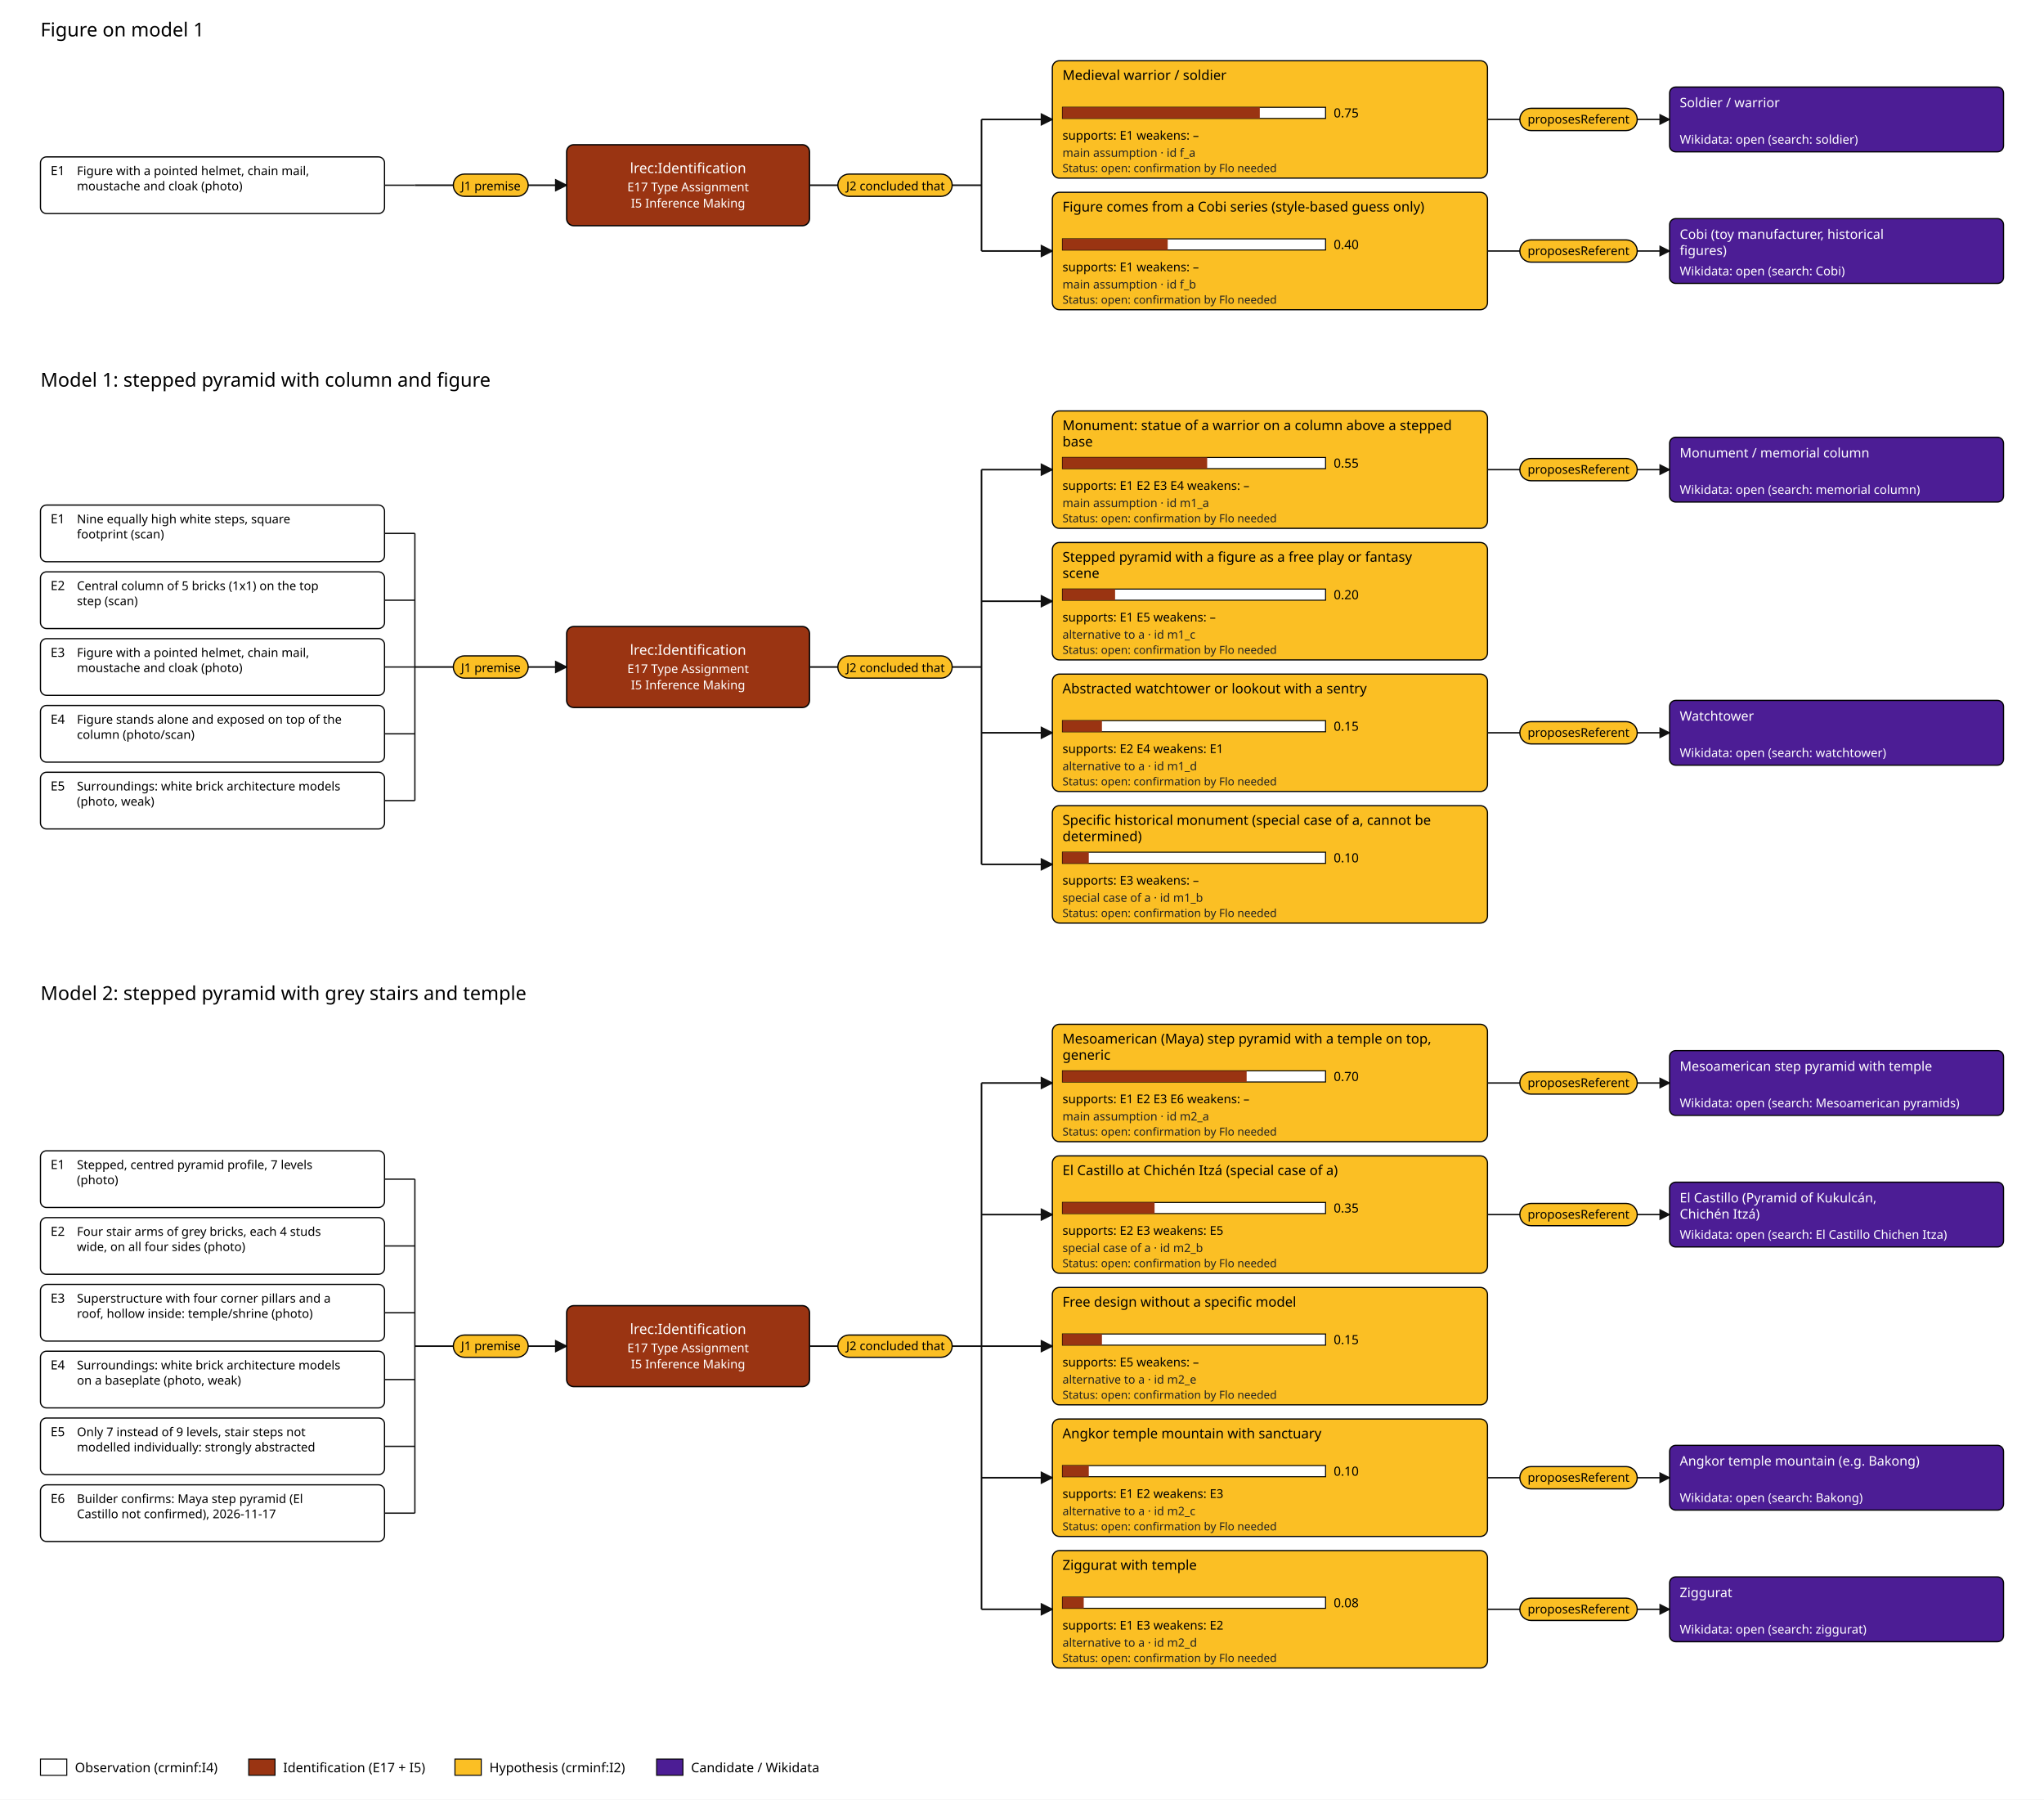
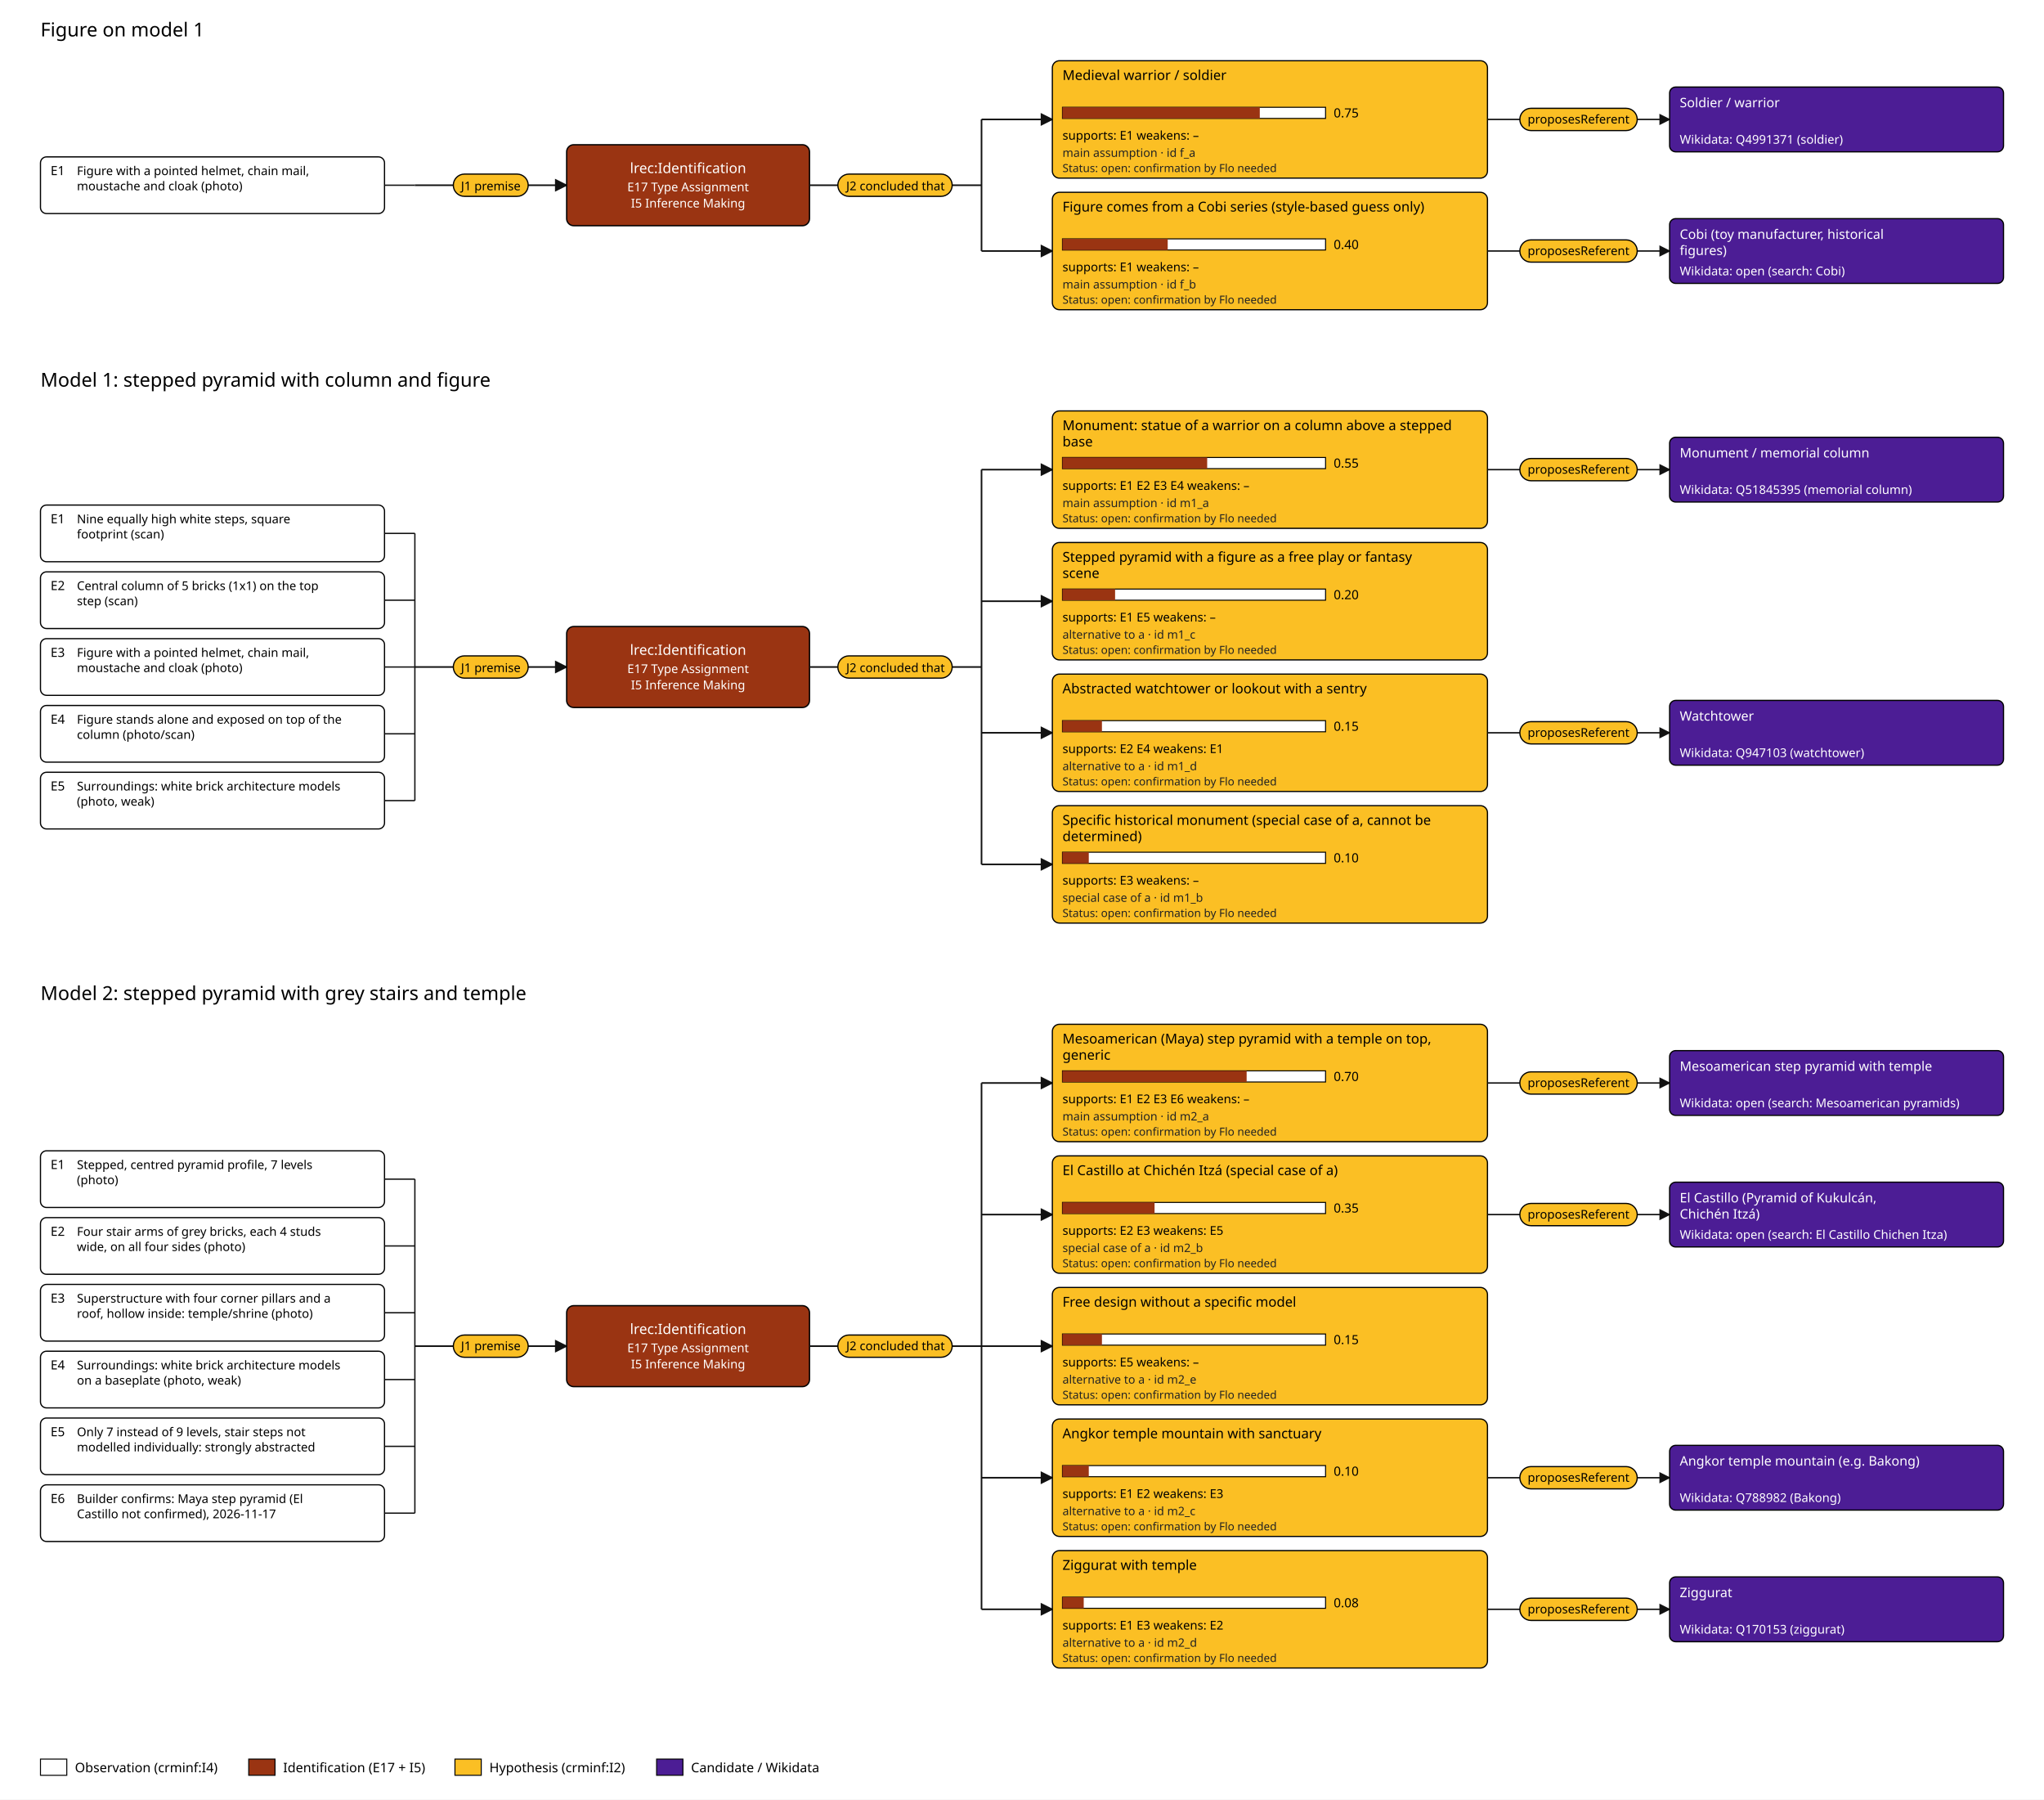
<svg xmlns="http://www.w3.org/2000/svg" width="2020" height="1778" viewBox="0 0 2020 1778" font-family="Fira Sans">
  <defs>
    <marker id="a" viewBox="0 0 10 10" refX="9" refY="5" markerWidth="8" markerHeight="8" orient="auto">
      <path d="M0 0L10 5L0 10z" fill="#111" />
    </marker>
  </defs>
  <rect width="2020" height="1778" fill="#fff" />
  <text x="40" y="36" font-size="19" font-weight="500">Figure on model 1</text>
  <rect x="40" y="155" width="340" height="56" rx="6" fill="#fff" stroke="#000" stroke-width="1.2" />
  <text x="50" y="173" font-size="12.5" font-weight="500">E1</text>
  <text x="76" y="173" font-size="12">Figure with a pointed helmet, chain mail,</text>
  <text x="76" y="188" font-size="12">moustache and cloak (photo)</text>
  <path d="M380 183 L410 183" stroke="#111" stroke-width="1.3" fill="none" />
  <path d="M410 183 L410 183" stroke="#111" stroke-width="1.3" />
  <path d="M410 183 L560 183" stroke="#111" stroke-width="1.6" marker-end="url(#a)" />
  <rect x="448" y="172" width="74" height="22" rx="11" fill="#fbbf24" stroke="#000" stroke-width="1.2" />
  <text x="485" y="188" font-size="12" text-anchor="middle">J1 premise</text>
  <rect x="560" y="143" width="240" height="80" rx="7" fill="#9a3412" stroke="#000" stroke-width="1.3" />
  <text x="680.0" y="171" font-size="14" font-weight="500" text-anchor="middle" fill="#fff">lrec:Identification</text>
  <text x="680.0" y="189" font-size="12" text-anchor="middle" fill="#fff">E17 Type Assignment</text>
  <text x="680.0" y="205" font-size="12" text-anchor="middle" fill="#fff">I5 Inference Making</text>
  <path d="M800 183 L970 183" stroke="#111" stroke-width="1.6" />
  <rect x="828" y="172" width="113" height="22" rx="11" fill="#fbbf24" stroke="#000" stroke-width="1.2" />
  <text x="885" y="188" font-size="12" text-anchor="middle">J2 concluded that</text>
  <path d="M970 118 L970 248" stroke="#111" stroke-width="1.6" />
  <path d="M970 118 L1040 118" stroke="#111" stroke-width="1.6" marker-end="url(#a)" />
  <rect x="1040" y="60" width="430" height="116" rx="7" fill="#fbbf24" stroke="#000" stroke-width="1.2" />
  <text x="1050" y="79" font-size="13.5" font-weight="500">Medieval warrior / soldier</text>
  <rect x="1050" y="106" width="260" height="11" fill="#fff" stroke="#000" />
  <rect x="1050" y="106" width="195" height="11" fill="#9a3412" />
  <text x="1318" y="116" font-size="12.5" font-weight="500">0.75</text>
  <text x="1050" y="138" font-size="12">supports: E1    weakens: –</text>
  <text x="1050" y="155" font-size="11.5" fill="#222">main assumption · id f_a</text>
  <text x="1050" y="170" font-size="11" fill="#222">Status: open: confirmation by Flo needed</text>
  <path d="M1470 118 L1650 118" stroke="#111" stroke-width="1.4" marker-end="url(#a)" />
  <rect x="1650" y="86" width="330" height="64" rx="6" fill="#4c1d95" stroke="#000" stroke-width="1.2" />
  <text x="1660" y="106" font-size="13" font-weight="500" fill="#fff">Soldier / warrior</text>
-   <text x="1660" y="142" font-size="12" fill="#fff">Wikidata: open  (search: soldier)</text>
+   <text x="1660" y="142" font-size="12" fill="#fff">Wikidata: Q4991371  (soldier)</text>
  <rect x="1502" y="107" width="116" height="22" rx="11" fill="#fbbf24" stroke="#000" stroke-width="1.2" />
  <text x="1560" y="122" font-size="12" text-anchor="middle">proposesReferent</text>
  <path d="M970 248 L1040 248" stroke="#111" stroke-width="1.6" marker-end="url(#a)" />
  <rect x="1040" y="190" width="430" height="116" rx="7" fill="#fbbf24" stroke="#000" stroke-width="1.2" />
  <text x="1050" y="209" font-size="13.5" font-weight="500">Figure comes from a Cobi series (style-based guess only)</text>
  <rect x="1050" y="236" width="260" height="11" fill="#fff" stroke="#000" />
  <rect x="1050" y="236" width="104" height="11" fill="#9a3412" />
  <text x="1318" y="246" font-size="12.5" font-weight="500">0.40</text>
  <text x="1050" y="268" font-size="12">supports: E1    weakens: –</text>
  <text x="1050" y="285" font-size="11.5" fill="#222">main assumption · id f_b</text>
  <text x="1050" y="300" font-size="11" fill="#222">Status: open: confirmation by Flo needed</text>
  <path d="M1470 248 L1650 248" stroke="#111" stroke-width="1.4" marker-end="url(#a)" />
  <rect x="1650" y="216" width="330" height="64" rx="6" fill="#4c1d95" stroke="#000" stroke-width="1.2" />
  <text x="1660" y="236" font-size="13" font-weight="500" fill="#fff">Cobi (toy manufacturer, historical</text>
  <text x="1660" y="252" font-size="13" font-weight="500" fill="#fff">figures)</text>
  <text x="1660" y="272" font-size="12" fill="#fff">Wikidata: open  (search: Cobi)</text>
  <rect x="1502" y="237" width="116" height="22" rx="11" fill="#fbbf24" stroke="#000" stroke-width="1.2" />
  <text x="1560" y="252" font-size="12" text-anchor="middle">proposesReferent</text>
  <text x="40" y="382" font-size="19" font-weight="500">Model 1: stepped pyramid with column and figure</text>
  <rect x="40" y="499" width="340" height="56" rx="6" fill="#fff" stroke="#000" stroke-width="1.2" />
  <text x="50" y="517" font-size="12.5" font-weight="500">E1</text>
  <text x="76" y="517" font-size="12">Nine equally high white steps, square</text>
  <text x="76" y="532" font-size="12">footprint (scan)</text>
  <rect x="40" y="565" width="340" height="56" rx="6" fill="#fff" stroke="#000" stroke-width="1.2" />
  <text x="50" y="583" font-size="12.5" font-weight="500">E2</text>
  <text x="76" y="583" font-size="12">Central column of 5 bricks (1x1) on the top</text>
  <text x="76" y="598" font-size="12">step (scan)</text>
  <rect x="40" y="631" width="340" height="56" rx="6" fill="#fff" stroke="#000" stroke-width="1.2" />
  <text x="50" y="649" font-size="12.5" font-weight="500">E3</text>
  <text x="76" y="649" font-size="12">Figure with a pointed helmet, chain mail,</text>
  <text x="76" y="664" font-size="12">moustache and cloak (photo)</text>
  <rect x="40" y="697" width="340" height="56" rx="6" fill="#fff" stroke="#000" stroke-width="1.2" />
  <text x="50" y="715" font-size="12.5" font-weight="500">E4</text>
  <text x="76" y="715" font-size="12">Figure stands alone and exposed on top of the</text>
  <text x="76" y="730" font-size="12">column (photo/scan)</text>
  <rect x="40" y="763" width="340" height="56" rx="6" fill="#fff" stroke="#000" stroke-width="1.2" />
  <text x="50" y="781" font-size="12.5" font-weight="500">E5</text>
  <text x="76" y="781" font-size="12">Surroundings: white brick architecture models</text>
  <text x="76" y="796" font-size="12">(photo, weak)</text>
  <path d="M380 527 L410 527" stroke="#111" stroke-width="1.3" fill="none" />
  <path d="M380 593 L410 593" stroke="#111" stroke-width="1.3" fill="none" />
  <path d="M380 659 L410 659" stroke="#111" stroke-width="1.3" fill="none" />
  <path d="M380 725 L410 725" stroke="#111" stroke-width="1.3" fill="none" />
  <path d="M380 791 L410 791" stroke="#111" stroke-width="1.3" fill="none" />
  <path d="M410 527 L410 791" stroke="#111" stroke-width="1.3" />
  <path d="M410 659 L560 659" stroke="#111" stroke-width="1.6" marker-end="url(#a)" />
  <rect x="448" y="648" width="74" height="22" rx="11" fill="#fbbf24" stroke="#000" stroke-width="1.2" />
  <text x="485" y="664" font-size="12" text-anchor="middle">J1 premise</text>
  <rect x="560" y="619" width="240" height="80" rx="7" fill="#9a3412" stroke="#000" stroke-width="1.3" />
  <text x="680.0" y="647" font-size="14" font-weight="500" text-anchor="middle" fill="#fff">lrec:Identification</text>
  <text x="680.0" y="665" font-size="12" text-anchor="middle" fill="#fff">E17 Type Assignment</text>
  <text x="680.0" y="681" font-size="12" text-anchor="middle" fill="#fff">I5 Inference Making</text>
  <path d="M800 659 L970 659" stroke="#111" stroke-width="1.6" />
  <rect x="828" y="648" width="113" height="22" rx="11" fill="#fbbf24" stroke="#000" stroke-width="1.2" />
  <text x="885" y="664" font-size="12" text-anchor="middle">J2 concluded that</text>
  <path d="M970 464 L970 854" stroke="#111" stroke-width="1.6" />
  <path d="M970 464 L1040 464" stroke="#111" stroke-width="1.6" marker-end="url(#a)" />
  <rect x="1040" y="406" width="430" height="116" rx="7" fill="#fbbf24" stroke="#000" stroke-width="1.2" />
  <text x="1050" y="425" font-size="13.5" font-weight="500">Monument: statue of a warrior on a column above a stepped</text>
  <text x="1050" y="441" font-size="13.5" font-weight="500">base</text>
  <rect x="1050" y="452" width="260" height="11" fill="#fff" stroke="#000" />
  <rect x="1050" y="452" width="143" height="11" fill="#9a3412" />
  <text x="1318" y="462" font-size="12.5" font-weight="500">0.55</text>
  <text x="1050" y="484" font-size="12">supports: E1 E2 E3 E4    weakens: –</text>
  <text x="1050" y="501" font-size="11.5" fill="#222">main assumption · id m1_a</text>
  <text x="1050" y="516" font-size="11" fill="#222">Status: open: confirmation by Flo needed</text>
  <path d="M1470 464 L1650 464" stroke="#111" stroke-width="1.4" marker-end="url(#a)" />
  <rect x="1650" y="432" width="330" height="64" rx="6" fill="#4c1d95" stroke="#000" stroke-width="1.2" />
  <text x="1660" y="452" font-size="13" font-weight="500" fill="#fff">Monument / memorial column</text>
-   <text x="1660" y="488" font-size="12" fill="#fff">Wikidata: open  (search: memorial column)</text>
+   <text x="1660" y="488" font-size="12" fill="#fff">Wikidata: Q51845395  (memorial column)</text>
  <rect x="1502" y="453" width="116" height="22" rx="11" fill="#fbbf24" stroke="#000" stroke-width="1.2" />
  <text x="1560" y="468" font-size="12" text-anchor="middle">proposesReferent</text>
  <path d="M970 594 L1040 594" stroke="#111" stroke-width="1.6" marker-end="url(#a)" />
  <rect x="1040" y="536" width="430" height="116" rx="7" fill="#fbbf24" stroke="#000" stroke-width="1.2" />
  <text x="1050" y="555" font-size="13.5" font-weight="500">Stepped pyramid with a figure as a free play or fantasy</text>
  <text x="1050" y="571" font-size="13.5" font-weight="500">scene</text>
  <rect x="1050" y="582" width="260" height="11" fill="#fff" stroke="#000" />
  <rect x="1050" y="582" width="52" height="11" fill="#9a3412" />
  <text x="1318" y="592" font-size="12.5" font-weight="500">0.20</text>
  <text x="1050" y="614" font-size="12">supports: E1 E5    weakens: –</text>
  <text x="1050" y="631" font-size="11.5" fill="#222">alternative to a · id m1_c</text>
  <text x="1050" y="646" font-size="11" fill="#222">Status: open: confirmation by Flo needed</text>
  <path d="M970 724 L1040 724" stroke="#111" stroke-width="1.6" marker-end="url(#a)" />
  <rect x="1040" y="666" width="430" height="116" rx="7" fill="#fbbf24" stroke="#000" stroke-width="1.2" />
  <text x="1050" y="685" font-size="13.5" font-weight="500">Abstracted watchtower or lookout with a sentry</text>
  <rect x="1050" y="712" width="260" height="11" fill="#fff" stroke="#000" />
  <rect x="1050" y="712" width="39" height="11" fill="#9a3412" />
  <text x="1318" y="722" font-size="12.5" font-weight="500">0.15</text>
  <text x="1050" y="744" font-size="12">supports: E2 E4    weakens: E1</text>
  <text x="1050" y="761" font-size="11.5" fill="#222">alternative to a · id m1_d</text>
  <text x="1050" y="776" font-size="11" fill="#222">Status: open: confirmation by Flo needed</text>
  <path d="M1470 724 L1650 724" stroke="#111" stroke-width="1.4" marker-end="url(#a)" />
  <rect x="1650" y="692" width="330" height="64" rx="6" fill="#4c1d95" stroke="#000" stroke-width="1.2" />
  <text x="1660" y="712" font-size="13" font-weight="500" fill="#fff">Watchtower</text>
-   <text x="1660" y="748" font-size="12" fill="#fff">Wikidata: open  (search: watchtower)</text>
+   <text x="1660" y="748" font-size="12" fill="#fff">Wikidata: Q947103  (watchtower)</text>
  <rect x="1502" y="713" width="116" height="22" rx="11" fill="#fbbf24" stroke="#000" stroke-width="1.2" />
  <text x="1560" y="728" font-size="12" text-anchor="middle">proposesReferent</text>
  <path d="M970 854 L1040 854" stroke="#111" stroke-width="1.6" marker-end="url(#a)" />
  <rect x="1040" y="796" width="430" height="116" rx="7" fill="#fbbf24" stroke="#000" stroke-width="1.2" />
  <text x="1050" y="815" font-size="13.5" font-weight="500">Specific historical monument (special case of a, cannot be</text>
  <text x="1050" y="831" font-size="13.5" font-weight="500">determined)</text>
  <rect x="1050" y="842" width="260" height="11" fill="#fff" stroke="#000" />
  <rect x="1050" y="842" width="26" height="11" fill="#9a3412" />
  <text x="1318" y="852" font-size="12.5" font-weight="500">0.10</text>
  <text x="1050" y="874" font-size="12">supports: E3    weakens: –</text>
  <text x="1050" y="891" font-size="11.5" fill="#222">special case of a · id m1_b</text>
  <text x="1050" y="906" font-size="11" fill="#222">Status: open: confirmation by Flo needed</text>
  <text x="40" y="988" font-size="19" font-weight="500">Model 2: stepped pyramid with grey stairs and temple</text>
  <rect x="40" y="1137" width="340" height="56" rx="6" fill="#fff" stroke="#000" stroke-width="1.2" />
  <text x="50" y="1155" font-size="12.5" font-weight="500">E1</text>
  <text x="76" y="1155" font-size="12">Stepped, centred pyramid profile, 7 levels</text>
  <text x="76" y="1170" font-size="12">(photo)</text>
  <rect x="40" y="1203" width="340" height="56" rx="6" fill="#fff" stroke="#000" stroke-width="1.2" />
  <text x="50" y="1221" font-size="12.5" font-weight="500">E2</text>
  <text x="76" y="1221" font-size="12">Four stair arms of grey bricks, each 4 studs</text>
  <text x="76" y="1236" font-size="12">wide, on all four sides (photo)</text>
  <rect x="40" y="1269" width="340" height="56" rx="6" fill="#fff" stroke="#000" stroke-width="1.2" />
  <text x="50" y="1287" font-size="12.5" font-weight="500">E3</text>
  <text x="76" y="1287" font-size="12">Superstructure with four corner pillars and a</text>
  <text x="76" y="1302" font-size="12">roof, hollow inside: temple/shrine (photo)</text>
  <rect x="40" y="1335" width="340" height="56" rx="6" fill="#fff" stroke="#000" stroke-width="1.2" />
  <text x="50" y="1353" font-size="12.5" font-weight="500">E4</text>
  <text x="76" y="1353" font-size="12">Surroundings: white brick architecture models</text>
  <text x="76" y="1368" font-size="12">on a baseplate (photo, weak)</text>
  <rect x="40" y="1401" width="340" height="56" rx="6" fill="#fff" stroke="#000" stroke-width="1.2" />
  <text x="50" y="1419" font-size="12.5" font-weight="500">E5</text>
  <text x="76" y="1419" font-size="12">Only 7 instead of 9 levels, stair steps not</text>
  <text x="76" y="1434" font-size="12">modelled individually: strongly abstracted</text>
  <rect x="40" y="1467" width="340" height="56" rx="6" fill="#fff" stroke="#000" stroke-width="1.2" />
  <text x="50" y="1485" font-size="12.5" font-weight="500">E6</text>
  <text x="76" y="1485" font-size="12">Builder confirms: Maya step pyramid (El</text>
  <text x="76" y="1500" font-size="12">Castillo not confirmed), 2026-11-17</text>
  <path d="M380 1165 L410 1165" stroke="#111" stroke-width="1.3" fill="none" />
  <path d="M380 1231 L410 1231" stroke="#111" stroke-width="1.3" fill="none" />
  <path d="M380 1297 L410 1297" stroke="#111" stroke-width="1.3" fill="none" />
  <path d="M380 1363 L410 1363" stroke="#111" stroke-width="1.3" fill="none" />
  <path d="M380 1429 L410 1429" stroke="#111" stroke-width="1.3" fill="none" />
  <path d="M380 1495 L410 1495" stroke="#111" stroke-width="1.3" fill="none" />
  <path d="M410 1165 L410 1495" stroke="#111" stroke-width="1.3" />
  <path d="M410 1330 L560 1330" stroke="#111" stroke-width="1.6" marker-end="url(#a)" />
  <rect x="448" y="1319" width="74" height="22" rx="11" fill="#fbbf24" stroke="#000" stroke-width="1.2" />
  <text x="485" y="1334" font-size="12" text-anchor="middle">J1 premise</text>
  <rect x="560" y="1290" width="240" height="80" rx="7" fill="#9a3412" stroke="#000" stroke-width="1.3" />
  <text x="680.0" y="1318" font-size="14" font-weight="500" text-anchor="middle" fill="#fff">lrec:Identification</text>
  <text x="680.0" y="1336" font-size="12" text-anchor="middle" fill="#fff">E17 Type Assignment</text>
  <text x="680.0" y="1352" font-size="12" text-anchor="middle" fill="#fff">I5 Inference Making</text>
  <path d="M800 1330 L970 1330" stroke="#111" stroke-width="1.6" />
  <rect x="828" y="1319" width="113" height="22" rx="11" fill="#fbbf24" stroke="#000" stroke-width="1.2" />
  <text x="885" y="1334" font-size="12" text-anchor="middle">J2 concluded that</text>
  <path d="M970 1070 L970 1590" stroke="#111" stroke-width="1.6" />
  <path d="M970 1070 L1040 1070" stroke="#111" stroke-width="1.6" marker-end="url(#a)" />
  <rect x="1040" y="1012" width="430" height="116" rx="7" fill="#fbbf24" stroke="#000" stroke-width="1.2" />
  <text x="1050" y="1031" font-size="13.5" font-weight="500">Mesoamerican (Maya) step pyramid with a temple on top,</text>
  <text x="1050" y="1047" font-size="13.5" font-weight="500">generic</text>
  <rect x="1050" y="1058" width="260" height="11" fill="#fff" stroke="#000" />
  <rect x="1050" y="1058" width="182" height="11" fill="#9a3412" />
  <text x="1318" y="1068" font-size="12.5" font-weight="500">0.70</text>
  <text x="1050" y="1090" font-size="12">supports: E1 E2 E3 E6    weakens: –</text>
  <text x="1050" y="1107" font-size="11.5" fill="#222">main assumption · id m2_a</text>
  <text x="1050" y="1122" font-size="11" fill="#222">Status: open: confirmation by Flo needed</text>
  <path d="M1470 1070 L1650 1070" stroke="#111" stroke-width="1.4" marker-end="url(#a)" />
  <rect x="1650" y="1038" width="330" height="64" rx="6" fill="#4c1d95" stroke="#000" stroke-width="1.2" />
  <text x="1660" y="1058" font-size="13" font-weight="500" fill="#fff">Mesoamerican step pyramid with temple</text>
  <text x="1660" y="1094" font-size="12" fill="#fff">Wikidata: open  (search: Mesoamerican pyramids)</text>
  <rect x="1502" y="1059" width="116" height="22" rx="11" fill="#fbbf24" stroke="#000" stroke-width="1.2" />
  <text x="1560" y="1074" font-size="12" text-anchor="middle">proposesReferent</text>
  <path d="M970 1200 L1040 1200" stroke="#111" stroke-width="1.6" marker-end="url(#a)" />
  <rect x="1040" y="1142" width="430" height="116" rx="7" fill="#fbbf24" stroke="#000" stroke-width="1.2" />
  <text x="1050" y="1161" font-size="13.5" font-weight="500">El Castillo at Chichén Itzá (special case of a)</text>
  <rect x="1050" y="1188" width="260" height="11" fill="#fff" stroke="#000" />
  <rect x="1050" y="1188" width="91" height="11" fill="#9a3412" />
  <text x="1318" y="1198" font-size="12.5" font-weight="500">0.35</text>
  <text x="1050" y="1220" font-size="12">supports: E2 E3    weakens: E5</text>
  <text x="1050" y="1237" font-size="11.5" fill="#222">special case of a · id m2_b</text>
  <text x="1050" y="1252" font-size="11" fill="#222">Status: open: confirmation by Flo needed</text>
  <path d="M1470 1200 L1650 1200" stroke="#111" stroke-width="1.4" marker-end="url(#a)" />
  <rect x="1650" y="1168" width="330" height="64" rx="6" fill="#4c1d95" stroke="#000" stroke-width="1.2" />
  <text x="1660" y="1188" font-size="13" font-weight="500" fill="#fff">El Castillo (Pyramid of Kukulcán,</text>
  <text x="1660" y="1204" font-size="13" font-weight="500" fill="#fff">Chichén Itzá)</text>
  <text x="1660" y="1224" font-size="12" fill="#fff">Wikidata: open  (search: El Castillo Chichen Itza)</text>
  <rect x="1502" y="1189" width="116" height="22" rx="11" fill="#fbbf24" stroke="#000" stroke-width="1.2" />
  <text x="1560" y="1204" font-size="12" text-anchor="middle">proposesReferent</text>
  <path d="M970 1330 L1040 1330" stroke="#111" stroke-width="1.6" marker-end="url(#a)" />
  <rect x="1040" y="1272" width="430" height="116" rx="7" fill="#fbbf24" stroke="#000" stroke-width="1.2" />
  <text x="1050" y="1291" font-size="13.5" font-weight="500">Free design without a specific model</text>
  <rect x="1050" y="1318" width="260" height="11" fill="#fff" stroke="#000" />
  <rect x="1050" y="1318" width="39" height="11" fill="#9a3412" />
  <text x="1318" y="1328" font-size="12.5" font-weight="500">0.15</text>
  <text x="1050" y="1350" font-size="12">supports: E5    weakens: –</text>
  <text x="1050" y="1367" font-size="11.5" fill="#222">alternative to a · id m2_e</text>
  <text x="1050" y="1382" font-size="11" fill="#222">Status: open: confirmation by Flo needed</text>
  <path d="M970 1460 L1040 1460" stroke="#111" stroke-width="1.6" marker-end="url(#a)" />
  <rect x="1040" y="1402" width="430" height="116" rx="7" fill="#fbbf24" stroke="#000" stroke-width="1.2" />
  <text x="1050" y="1421" font-size="13.5" font-weight="500">Angkor temple mountain with sanctuary</text>
  <rect x="1050" y="1448" width="260" height="11" fill="#fff" stroke="#000" />
  <rect x="1050" y="1448" width="26" height="11" fill="#9a3412" />
  <text x="1318" y="1458" font-size="12.5" font-weight="500">0.10</text>
  <text x="1050" y="1480" font-size="12">supports: E1 E2    weakens: E3</text>
  <text x="1050" y="1497" font-size="11.5" fill="#222">alternative to a · id m2_c</text>
  <text x="1050" y="1512" font-size="11" fill="#222">Status: open: confirmation by Flo needed</text>
  <path d="M1470 1460 L1650 1460" stroke="#111" stroke-width="1.4" marker-end="url(#a)" />
  <rect x="1650" y="1428" width="330" height="64" rx="6" fill="#4c1d95" stroke="#000" stroke-width="1.2" />
  <text x="1660" y="1448" font-size="13" font-weight="500" fill="#fff">Angkor temple mountain (e.g. Bakong)</text>
-   <text x="1660" y="1484" font-size="12" fill="#fff">Wikidata: open  (search: Bakong)</text>
+   <text x="1660" y="1484" font-size="12" fill="#fff">Wikidata: Q788982  (Bakong)</text>
  <rect x="1502" y="1449" width="116" height="22" rx="11" fill="#fbbf24" stroke="#000" stroke-width="1.2" />
  <text x="1560" y="1464" font-size="12" text-anchor="middle">proposesReferent</text>
  <path d="M970 1590 L1040 1590" stroke="#111" stroke-width="1.6" marker-end="url(#a)" />
  <rect x="1040" y="1532" width="430" height="116" rx="7" fill="#fbbf24" stroke="#000" stroke-width="1.2" />
  <text x="1050" y="1551" font-size="13.5" font-weight="500">Ziggurat with temple</text>
  <rect x="1050" y="1578" width="260" height="11" fill="#fff" stroke="#000" />
  <rect x="1050" y="1578" width="21" height="11" fill="#9a3412" />
  <text x="1318" y="1588" font-size="12.5" font-weight="500">0.08</text>
  <text x="1050" y="1610" font-size="12">supports: E1 E3    weakens: E2</text>
  <text x="1050" y="1627" font-size="11.5" fill="#222">alternative to a · id m2_d</text>
  <text x="1050" y="1642" font-size="11" fill="#222">Status: open: confirmation by Flo needed</text>
  <path d="M1470 1590 L1650 1590" stroke="#111" stroke-width="1.4" marker-end="url(#a)" />
  <rect x="1650" y="1558" width="330" height="64" rx="6" fill="#4c1d95" stroke="#000" stroke-width="1.2" />
  <text x="1660" y="1578" font-size="13" font-weight="500" fill="#fff">Ziggurat</text>
-   <text x="1660" y="1614" font-size="12" fill="#fff">Wikidata: open  (search: ziggurat)</text>
+   <text x="1660" y="1614" font-size="12" fill="#fff">Wikidata: Q170153  (ziggurat)</text>
  <rect x="1502" y="1579" width="116" height="22" rx="11" fill="#fbbf24" stroke="#000" stroke-width="1.2" />
  <text x="1560" y="1594" font-size="12" text-anchor="middle">proposesReferent</text>
  <rect x="40" y="1738" width="26" height="16" fill="#fff" stroke="#000" />
  <text x="74" y="1751" font-size="13">Observation (crminf:I4)</text>
  <rect x="245.8" y="1738" width="26" height="16" fill="#9a3412" stroke="#000" />
  <text x="279.8" y="1751" font-size="13">Identification (E17 + I5)</text>
  <rect x="449.6" y="1738" width="26" height="16" fill="#fbbf24" stroke="#000" />
  <text x="483.6" y="1751" font-size="13">Hypothesis (crminf:I2)</text>
  <rect x="648.9" y="1738" width="26" height="16" fill="#4c1d95" stroke="#000" />
  <text x="682.9" y="1751" font-size="13">Candidate / Wikidata</text>
</svg>
